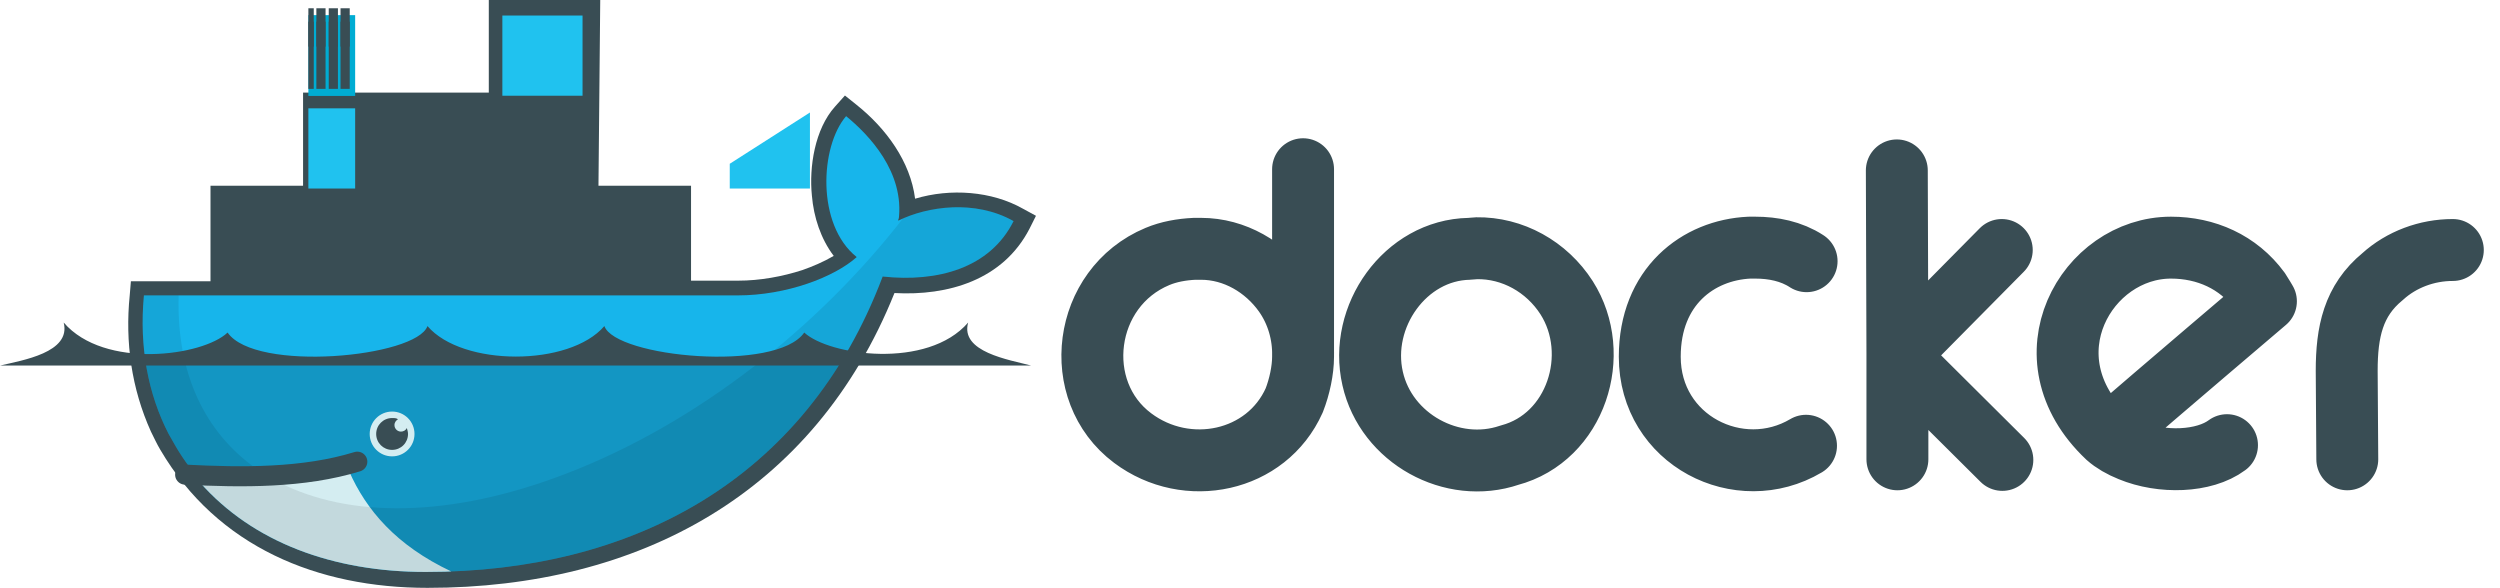
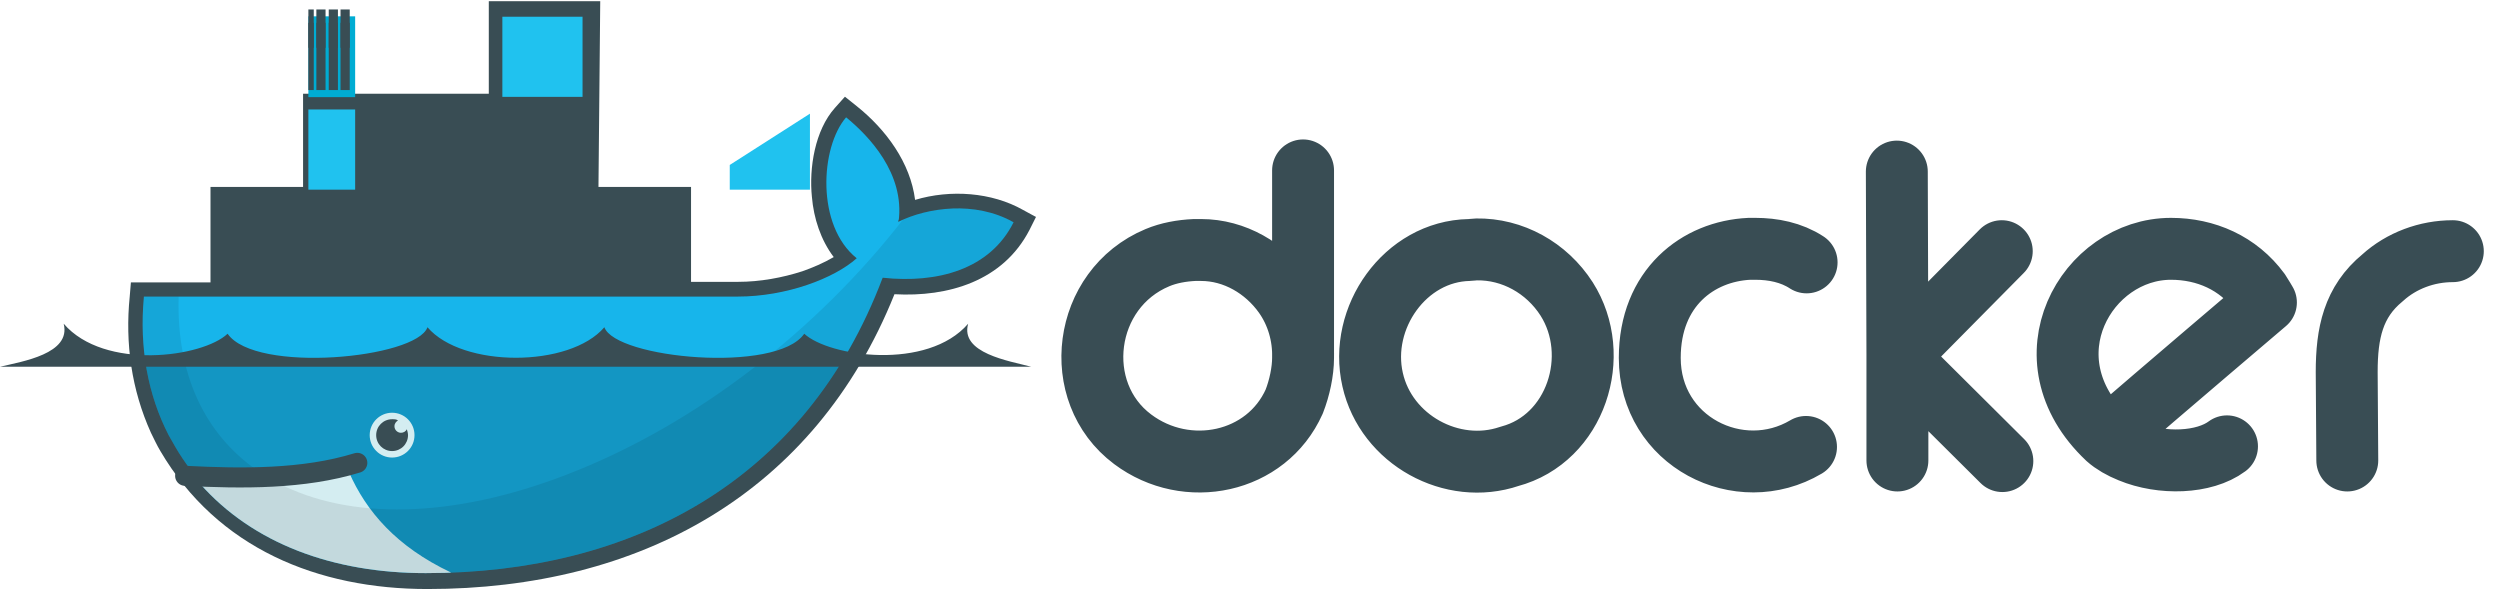
- <svg xmlns="http://www.w3.org/2000/svg" xmlns:xlink="http://www.w3.org/1999/xlink" version="1.1" id="svg2" x="424px" y="100px" viewBox="0 0 424 99.6" style="enable-background:new 0 0 424 99.6;" xml:space="preserve">
+ <svg xmlns="http://www.w3.org/2000/svg" xmlns:xlink="http://www.w3.org/1999/xlink" version="1.1" id="svg2" width="424px" height="100px" viewBox="0 0 424 99.6" xml:space="preserve">
  <style type="text/css">
	.st0{fill:none;stroke:#394D54;stroke-width:10.5;stroke-linecap:round;stroke-linejoin:round;}
	.st1{fill:#394D54;}
	.st2{clip-path:url(#SVGID_2_);}
	.st3{fill:#00ACD3;}
	.st4{fill:#20C2EF;}
	.st5{stroke:#394D54;stroke-width:1.56;}
	.st6{clip-path:url(#SVGID_4_);fill:#17B5EB;}
	.st7{clip-path:url(#SVGID_6_);fill-opacity:0.17;}
	.st8{clip-path:url(#SVGID_8_);fill:#D4EDF1;}
	.st9{clip-path:url(#SVGID_10_);fill-opacity:8.500000e-02;}
	.st10{fill:none;stroke:#394D54;stroke-width:3.4;stroke-linecap:round;}
	.st11{fill:#D4EDF1;}
</style>
  <path id="path12" class="st0" d="M321.8,77.9l0-17.6l-0.1-31.4 M339.5,42.4l-17.7,17.9L339.6,78 M221,60.5c0.1-3.8-1-7.6-3.2-10.7  c-3.2-4.5-8.4-7.6-14.1-7.6c-0.4,0-0.8,0-1.1,0c-2.2,0.1-4.4,0.5-6.3,1.3c-12.7,5.3-14.9,22.8-4.2,30.8c9.2,6.9,22.7,4.1,27.4-6.4  C220.4,65.6,221,62.8,221,60.5l0-31.8 M306.4,44.3c-2.6-1.7-5.7-2.3-8.7-2.3c-0.3,0-0.7,0-1,0c-8.7,0.4-16.9,6.6-16.9,18.5  c0,14.2,15.2,21.8,26.5,15.1 M357.4,74.1c8.9-7.7,26.9-23,26.9-23s-0.7-1.2-1.1-1.8c-3.6-4.9-9.1-7.3-15-7.3  C353.9,42,343.1,60.6,357.4,74.1c1,0.9,2.4,1.7,3.9,2.3c5.3,2.2,12.5,2,16.4-0.9 M250.4,42.1c-0.4,0-0.8,0.1-1.2,0.1  c-10.9,0.2-18.8,11.5-16.4,22c2.3,10.2,13.5,16.3,23.2,13c11.3-3,15.8-17.1,9.7-26.7C262.3,45.2,256.5,42,250.4,42.1L250.4,42.1z   M416,42.4c-4.4,0-8.7,1.6-11.9,4.5c-5,4.1-6.1,9.4-6.1,16l0.1,15" />
  <path id="path14" class="st1" d="M101.5,31.5h15.7v16.1h8c3.7,0,7.5-0.7,10.9-1.8c1.7-0.6,3.6-1.4,5.3-2.4  c-2.2-2.9-3.4-6.6-3.7-10.2c-0.5-4.9,0.5-11.3,3.9-15.1l1.7-1.9l2,1.6c5,4,9.1,9.6,9.9,15.9c6-1.8,13-1.3,18.3,1.7l2.2,1.2l-1.1,2.2  c-4.5,8.7-13.8,11.4-22.9,10.9c-13.6,33.9-43.3,50-79.2,50c-18.6,0-35.6-6.9-45.3-23.4c-0.6-1-1.1-2.1-1.6-3.1  c-3.3-7.3-4.4-15.2-3.6-23.1l0.2-2.4h13.5V31.5h15.7V15.7h31.5V0h18.9L101.5,31.5" />
  <g>
    <defs>
      <path id="SVGID_1_" d="M52.3,1.4V33H37.1v15.8H24.5c-0.1,0.5-0.1,0.9-0.1,1.4c-0.8,8.6,0.7,16.6,4.2,23.4l1.2,2.1    c0.7,1.2,1.5,2.4,2.4,3.6c0.9,1.1,1.2,1.8,1.7,2.5C42.9,92,56.5,97,72.2,97c34.8,0,64.4-15.4,77.5-50.1c9.3,1,18.2-1.4,22.2-9.4    c-6.5-3.7-14.8-2.5-19.6-0.1l12.7-36L115.6,33H99.7V1.4H52.3z" />
    </defs>
    <clipPath id="SVGID_2_">
      <use xlink:href="#SVGID_1_" style="overflow:visible;" />
    </clipPath>
    <g id="g16" class="st2">
      <g id="g18">
        <g id="g20" transform="translate(0,-22.866)">
          <path id="path22" class="st3" d="M85.2,9.8h13.6v13.6H85.2L85.2,9.8z" />
          <path id="path24" class="st4" d="M85.2,25.5h13.6v13.6H85.2L85.2,25.5z" />
          <path id="path26" class="st5" d="M86.9,22.3V10.9 M88.9,22.3V10.9 M91,22.3V10.9 M93.1,22.3V10.9 M95.1,22.3V10.9 M97.2,22.3      V10.9" />
          <g id="use28" transform="translate(0,22.866)">
            <path class="st5" d="M86.9,38V26.6 M88.9,38V26.6 M91,38V26.6 M93.1,38V26.6 M95.1,38V26.6 M97.2,38V26.6" />
          </g>
        </g>
        <g id="use30" transform="matrix(1,0,0,-1,22.866,4.572651)">
          <g transform="translate(0,-22.866)">
            <path class="st3" d="M100.9,39.1h13.6V25.5h-13.6L100.9,39.1z" />
            <path class="st4" d="M100.9,23.4h13.6V9.8h-13.6L100.9,23.4z" />
            <path class="st5" d="M102.6,26.6V38 M104.6,26.6V38 M106.7,26.6V38 M108.8,26.6V38 M110.8,26.6V38 M112.9,26.6V38" />
            <g transform="translate(0,22.866)">
              <path class="st5" d="M102.6,10.9v11.4 M104.6,10.9v11.4 M106.7,10.9v11.4 M108.8,10.9v11.4 M110.8,10.9v11.4 M112.9,10.9v11.4        " />
            </g>
          </g>
        </g>
      </g>
      <g id="use32" transform="translate(-91.464,45.732)">
        <g>
          <g transform="translate(0,-22.866)">
            <path class="st3" d="M22.3,41.2h13.6v13.6H22.3L22.3,41.2z" />
            <path class="st4" d="M22.3,56.9h13.6v13.6H22.3L22.3,56.9z" />
            <path class="st5" d="M24,53.7V42.4 M26,53.7V42.4 M28.1,53.7V42.4 M30.1,53.7V42.4 M32.2,53.7V42.4 M34.2,53.7V42.4" />
            <g transform="translate(0,22.866)">
              <path class="st5" d="M24,69.4V58.1 M26,69.4V58.1 M28.1,69.4V58.1 M30.1,69.4V58.1 M32.2,69.4V58.1 M34.2,69.4V58.1" />
            </g>
          </g>
          <g transform="matrix(1,0,0,-1,22.866,4.572651)">
            <g transform="translate(0,-22.866)">
              <path class="st3" d="M38,70.6h13.6V56.9H38L38,70.6z" />
              <path class="st4" d="M38,54.8h13.6V41.2H38L38,54.8z" />
              <path class="st5" d="M39.7,58.1v11.4 M41.7,58.1v11.4 M43.8,58.1v11.4 M45.9,58.1v11.4 M47.9,58.1v11.4 M50,58.1v11.4" />
              <g transform="translate(0,22.866)">
                <path class="st5" d="M39.7,42.4v11.4 M41.7,42.4v11.4 M43.8,42.4v11.4 M45.9,42.4v11.4 M47.9,42.4v11.4 M50,42.4v11.4" />
              </g>
            </g>
          </g>
        </g>
      </g>
      <g id="use34" transform="translate(-45.732,45.732)">
        <g>
          <g transform="translate(0,-22.866)">
            <path class="st3" d="M53.7,41.2h13.6v13.6H53.7L53.7,41.2z" />
            <path class="st4" d="M53.7,56.9h13.6v13.6H53.7L53.7,56.9z" />
            <path class="st5" d="M55.4,53.7V42.4 M57.5,53.7V42.4 M59.5,53.7V42.4 M61.6,53.7V42.4 M63.7,53.7V42.4 M65.7,53.7V42.4" />
            <g transform="translate(0,22.866)">
              <path class="st5" d="M55.4,69.4V58.1 M57.5,69.4V58.1 M59.5,69.4V58.1 M61.6,69.4V58.1 M63.7,69.4V58.1 M65.7,69.4V58.1" />
            </g>
          </g>
          <g transform="matrix(1,0,0,-1,22.866,4.572651)">
            <g transform="translate(0,-22.866)">
              <path class="st3" d="M69.5,70.6h13.6V56.9H69.5V70.6z" />
              <path class="st4" d="M69.5,54.8h13.6V41.2H69.5V54.8z" />
              <path class="st5" d="M71.1,58.1v11.4 M73.2,58.1v11.4 M75.3,58.1v11.4 M77.3,58.1v11.4 M79.4,58.1v11.4 M81.4,58.1v11.4" />
              <g transform="translate(0,22.866)">
                <path class="st5" d="M71.1,42.4v11.4 M73.2,42.4v11.4 M75.3,42.4v11.4 M77.3,42.4v11.4 M79.4,42.4v11.4 M81.4,42.4v11.4" />
              </g>
            </g>
          </g>
        </g>
      </g>
      <g id="use36" transform="translate(0,45.732)">
        <g>
          <g transform="translate(0,-22.866)">
            <path class="st3" d="M85.2,41.2h13.6v13.6H85.2L85.2,41.2z" />
            <path class="st4" d="M85.2,56.9h13.6v13.6H85.2L85.2,56.9z" />
            <path class="st5" d="M86.9,53.7V42.4 M88.9,53.7V42.4 M91,53.7V42.4 M93.1,53.7V42.4 M95.1,53.7V42.4 M97.2,53.7V42.4" />
            <g transform="translate(0,22.866)">
              <path class="st5" d="M86.9,69.4V58.1 M88.9,69.4V58.1 M91,69.4V58.1 M93.1,69.4V58.1 M95.1,69.4V58.1 M97.2,69.4V58.1" />
            </g>
          </g>
          <g transform="matrix(1,0,0,-1,22.866,4.572651)">
            <g transform="translate(0,-22.866)">
              <path class="st3" d="M100.9,70.6h13.6V56.9h-13.6L100.9,70.6z" />
              <path class="st4" d="M100.9,54.8h13.6V41.2h-13.6L100.9,54.8z" />
              <path class="st5" d="M102.6,58.1v11.4 M104.6,58.1v11.4 M106.7,58.1v11.4 M108.8,58.1v11.4 M110.8,58.1v11.4 M112.9,58.1v11.4        " />
              <g transform="translate(0,22.866)">
                <path class="st5" d="M102.6,42.4v11.4 M104.6,42.4v11.4 M106.7,42.4v11.4 M108.8,42.4v11.4 M110.8,42.4v11.4 M112.9,42.4         v11.4" />
              </g>
            </g>
          </g>
        </g>
      </g>
    </g>
  </g>
  <g>
    <defs>
      <path id="SVGID_3_" d="M52.3,1.4V33H37.1v15.8H24.5c-0.1,0.5-0.1,0.9-0.1,1.4c-0.8,8.6,0.7,16.6,4.2,23.4l1.2,2.1    c0.7,1.2,1.5,2.4,2.4,3.6c0.9,1.1,1.2,1.8,1.7,2.5C42.9,92,56.5,97,72.2,97c34.8,0,64.4-15.4,77.5-50.1c9.3,1,18.2-1.4,22.2-9.4    c-6.5-3.7-14.8-2.5-19.6-0.1l12.7-36L115.6,33H99.7V1.4H52.3z" />
    </defs>
    <clipPath id="SVGID_4_">
      <use xlink:href="#SVGID_3_" style="overflow:visible;" />
    </clipPath>
    <path id="path38" class="st6" d="M152.4,37.4c1.1-8.2-5.1-14.6-8.9-17.7c-4.4,5.1-5.1,18.4,1.8,23.9c-3.8,3.4-11.9,6.5-20.2,6.5   H23.4c-0.8,8.6,0,50.3,0,50.3h149.3L172,37.5C165.5,33.8,157.2,35,152.4,37.4" />
  </g>
  <g>
    <defs>
      <path id="SVGID_5_" d="M52.3,1.4V33H37.1v15.8H24.5c-0.1,0.5-0.1,0.9-0.1,1.4c-0.8,8.6,0.7,16.6,4.2,23.4l1.2,2.1    c0.7,1.2,1.5,2.4,2.4,3.6c0.9,1.1,1.2,1.8,1.7,2.5C42.9,92,56.5,97,72.2,97c34.8,0,64.4-15.4,77.5-50.1c9.3,1,18.2-1.4,22.2-9.4    c-6.5-3.7-14.8-2.5-19.6-0.1l12.7-36L115.6,33H99.7V1.4H52.3z" />
    </defs>
    <clipPath id="SVGID_6_">
      <use xlink:href="#SVGID_5_" style="overflow:visible;" />
    </clipPath>
    <path id="path40" class="st7" d="M23.4,61.2v39.2h149.3V61.2" />
  </g>
  <g>
    <defs>
      <path id="SVGID_7_" d="M52.3,1.4V33H37.1v15.8H24.5c-0.1,0.5-0.1,0.9-0.1,1.4c-0.8,8.6,0.7,16.6,4.2,23.4l1.2,2.1    c0.7,1.2,1.5,2.4,2.4,3.6c0.9,1.1,1.2,1.8,1.7,2.5C42.9,92,56.5,97,72.2,97c34.8,0,64.4-15.4,77.5-50.1c9.3,1,18.2-1.4,22.2-9.4    c-6.5-3.7-14.8-2.5-19.6-0.1l12.7-36L115.6,33H99.7V1.4H52.3z" />
    </defs>
    <clipPath id="SVGID_8_">
      <use xlink:href="#SVGID_7_" style="overflow:visible;" />
    </clipPath>
    <path id="path42" class="st8" d="M76.5,96.9c-9.3-4.4-14.4-10.4-17.3-17L31,81.2l14.4,19.3L76.5,96.9" />
  </g>
  <g>
    <defs>
      <path id="SVGID_9_" d="M52.3,1.4V33H37.1v15.8H24.5c-0.1,0.5-0.1,0.9-0.1,1.4c-0.8,8.6,0.7,16.6,4.2,23.4l1.2,2.1    c0.7,1.2,1.5,2.4,2.4,3.6c0.9,1.1,1.2,1.8,1.7,2.5C42.9,92,56.5,97,72.2,97c34.8,0,64.4-15.4,77.5-50.1c9.3,1,18.2-1.4,22.2-9.4    c-6.5-3.7-14.8-2.5-19.6-0.1l12.7-36L115.6,33H99.7V1.4H52.3z" />
    </defs>
    <clipPath id="SVGID_10_">
      <use xlink:href="#SVGID_9_" style="overflow:visible;" />
    </clipPath>
    <path id="path44" class="st9" d="M153.1,37.1L153.1,37.1c-14.4,18.5-34.9,34.7-57,43.2c-19.7,7.6-36.9,7.6-48.8,1.5   c-1.3-0.7-2.5-1.5-3.8-2.3c-8.7-6.1-13.6-16.1-13.2-29.4h-6.9v50.3h149.3v-66h-17.2L153.1,37.1z" />
  </g>
  <path id="path46" class="st10" d="M31.4,80.5c9.7,0.5,20.1,0.6,29.2-2.2" />
  <path id="path48" class="st11" d="M70.3,73.6c0,2.1-1.7,3.8-3.8,3.8c-2.1,0-3.8-1.7-3.8-3.8c0-2.1,1.7-3.8,3.8-3.8  C68.6,69.8,70.3,71.5,70.3,73.6z" />
  <path id="path50" class="st1" d="M67.5,71.1c-0.3,0.2-0.6,0.5-0.6,1c0,0.6,0.5,1.1,1.1,1.1c0.4,0,0.8-0.2,1-0.6  c0.1,0.3,0.2,0.7,0.2,1c0,1.5-1.2,2.7-2.7,2.7c-1.5,0-2.7-1.2-2.7-2.7c0-1.5,1.2-2.7,2.7-2.7C66.9,70.9,67.2,70.9,67.5,71.1z" />
  <path id="path52" class="st1" d="M0,62h174.9c-3.8-1-12.1-2.3-10.7-7.3c-6.9,8-23.6,5.6-27.8,1.7c-4.7,6.8-32,4.2-33.9-1.1  c-5.9,6.9-24.1,6.9-30,0c-1.9,5.3-29.2,7.9-33.9,1.1c-4.2,4-20.9,6.3-27.8-1.7C12.1,59.8,3.8,61.1,0,62" />
</svg>
